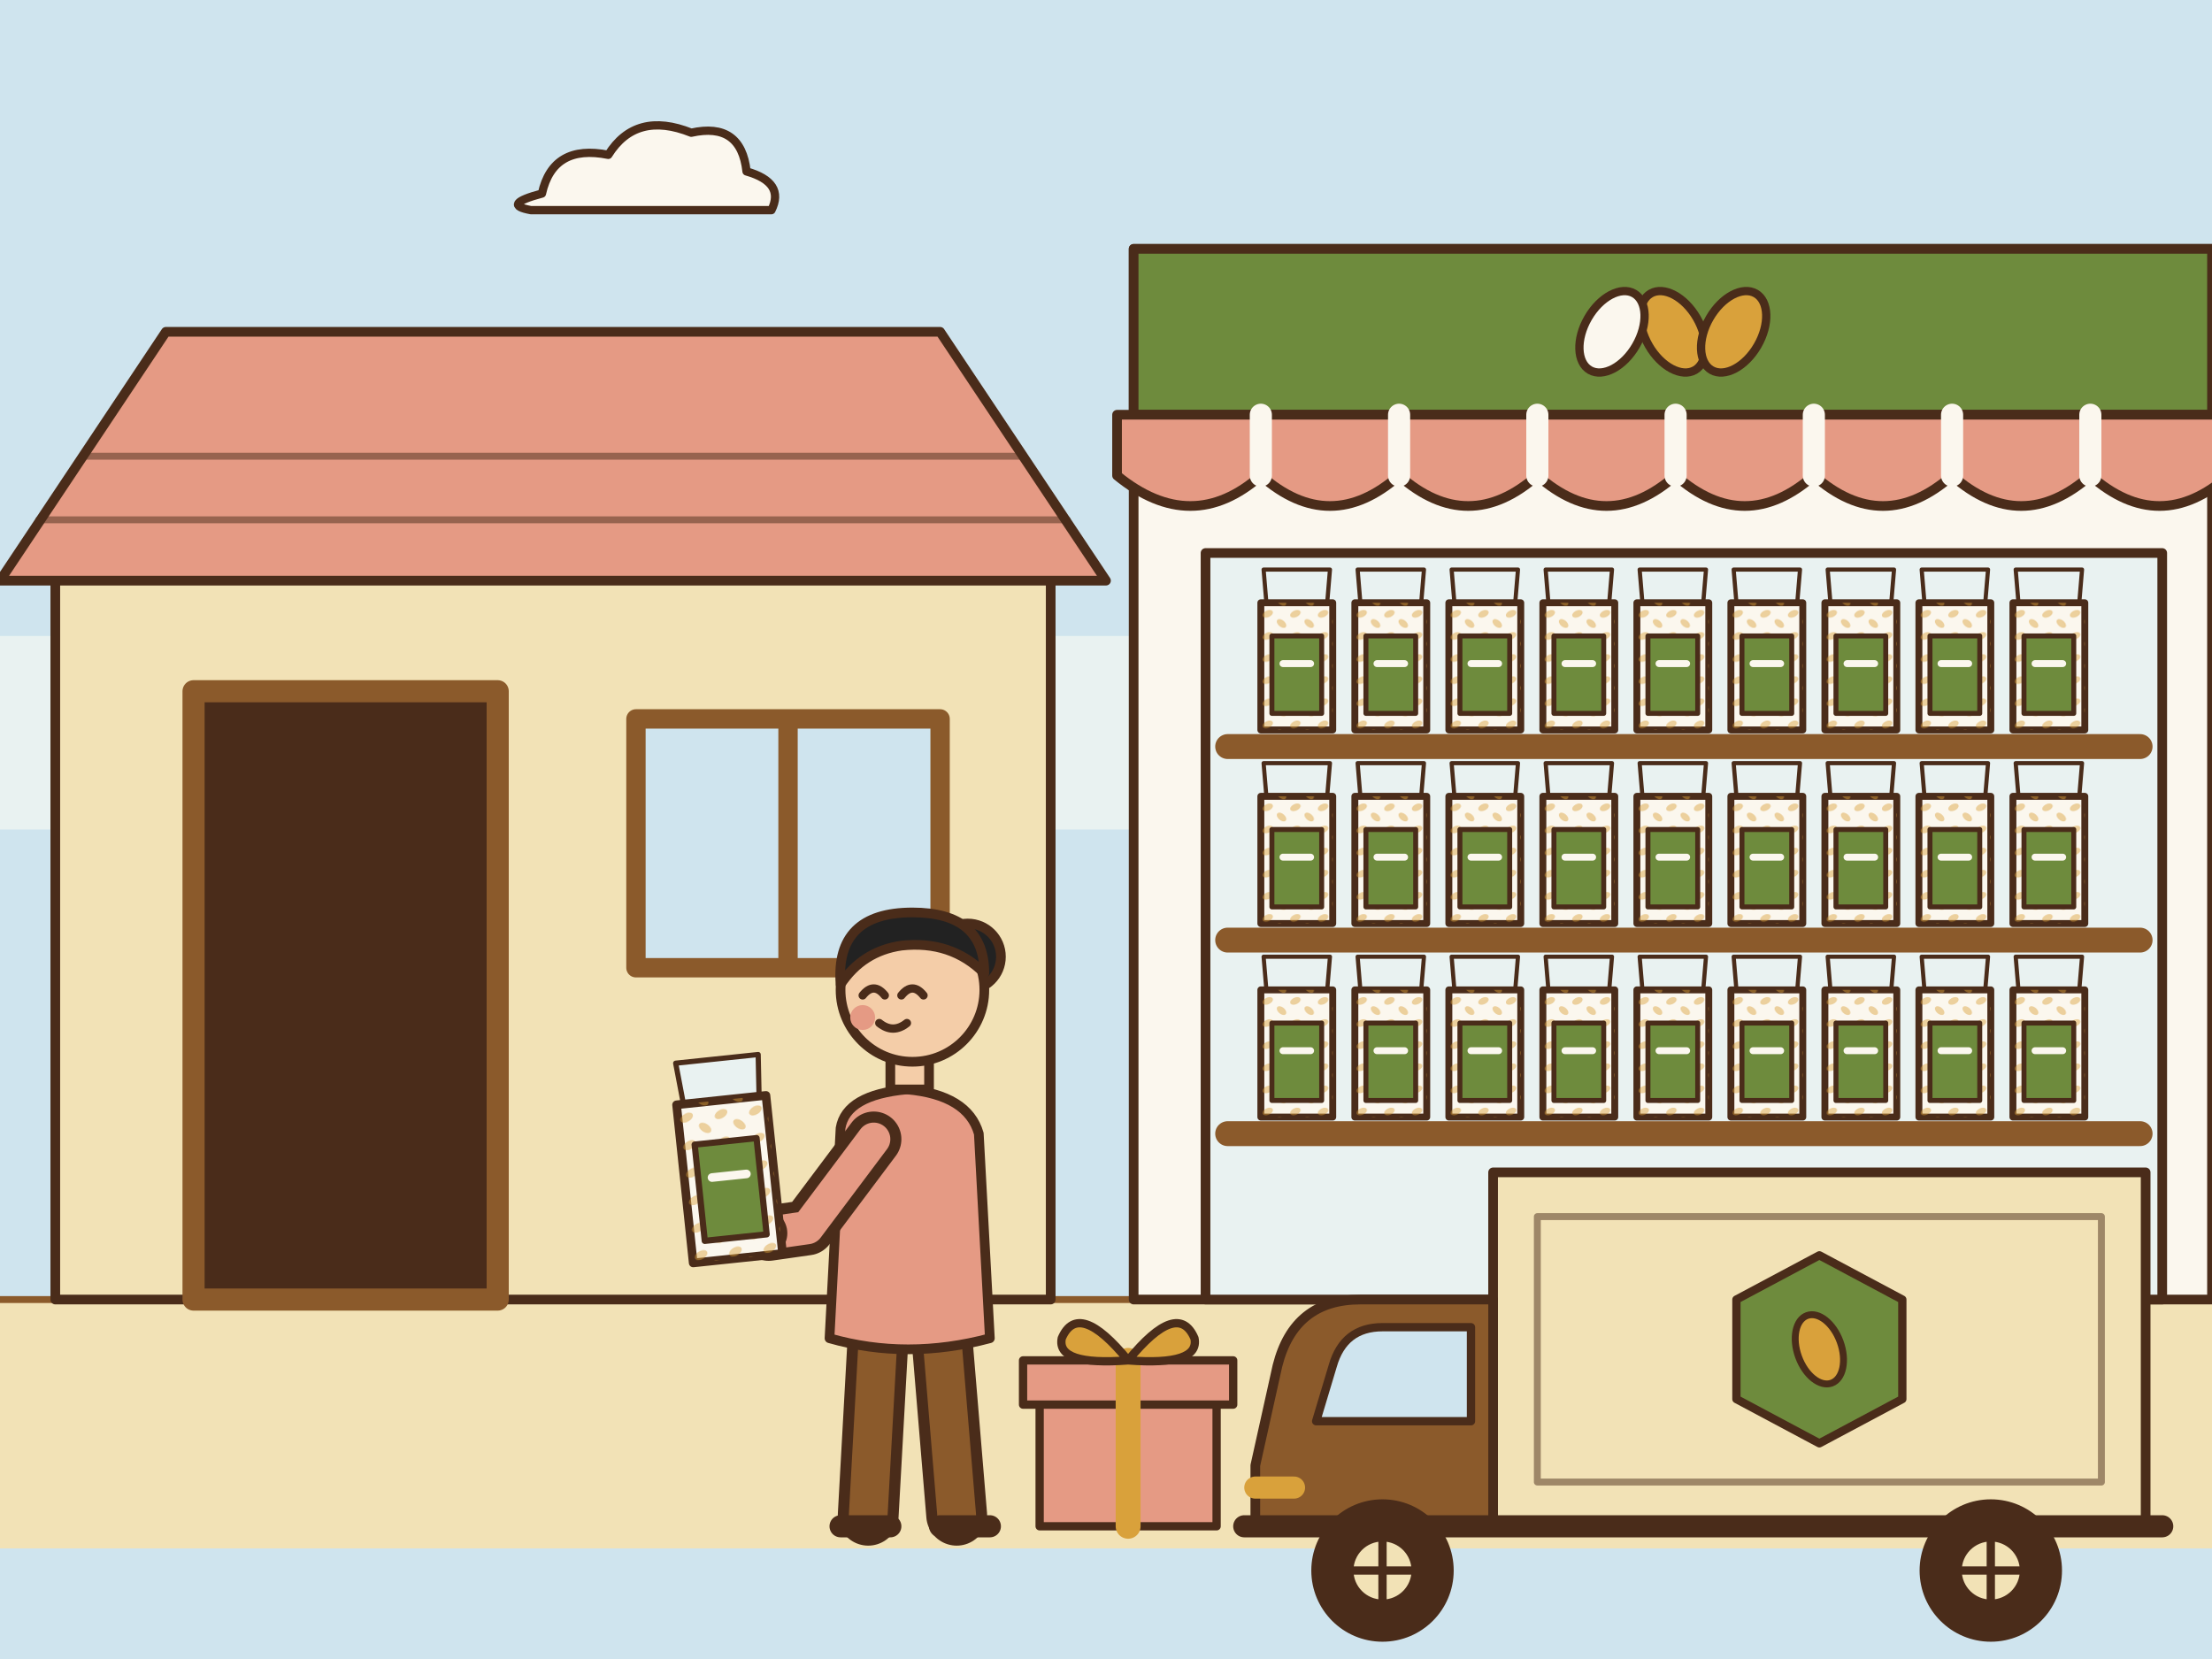
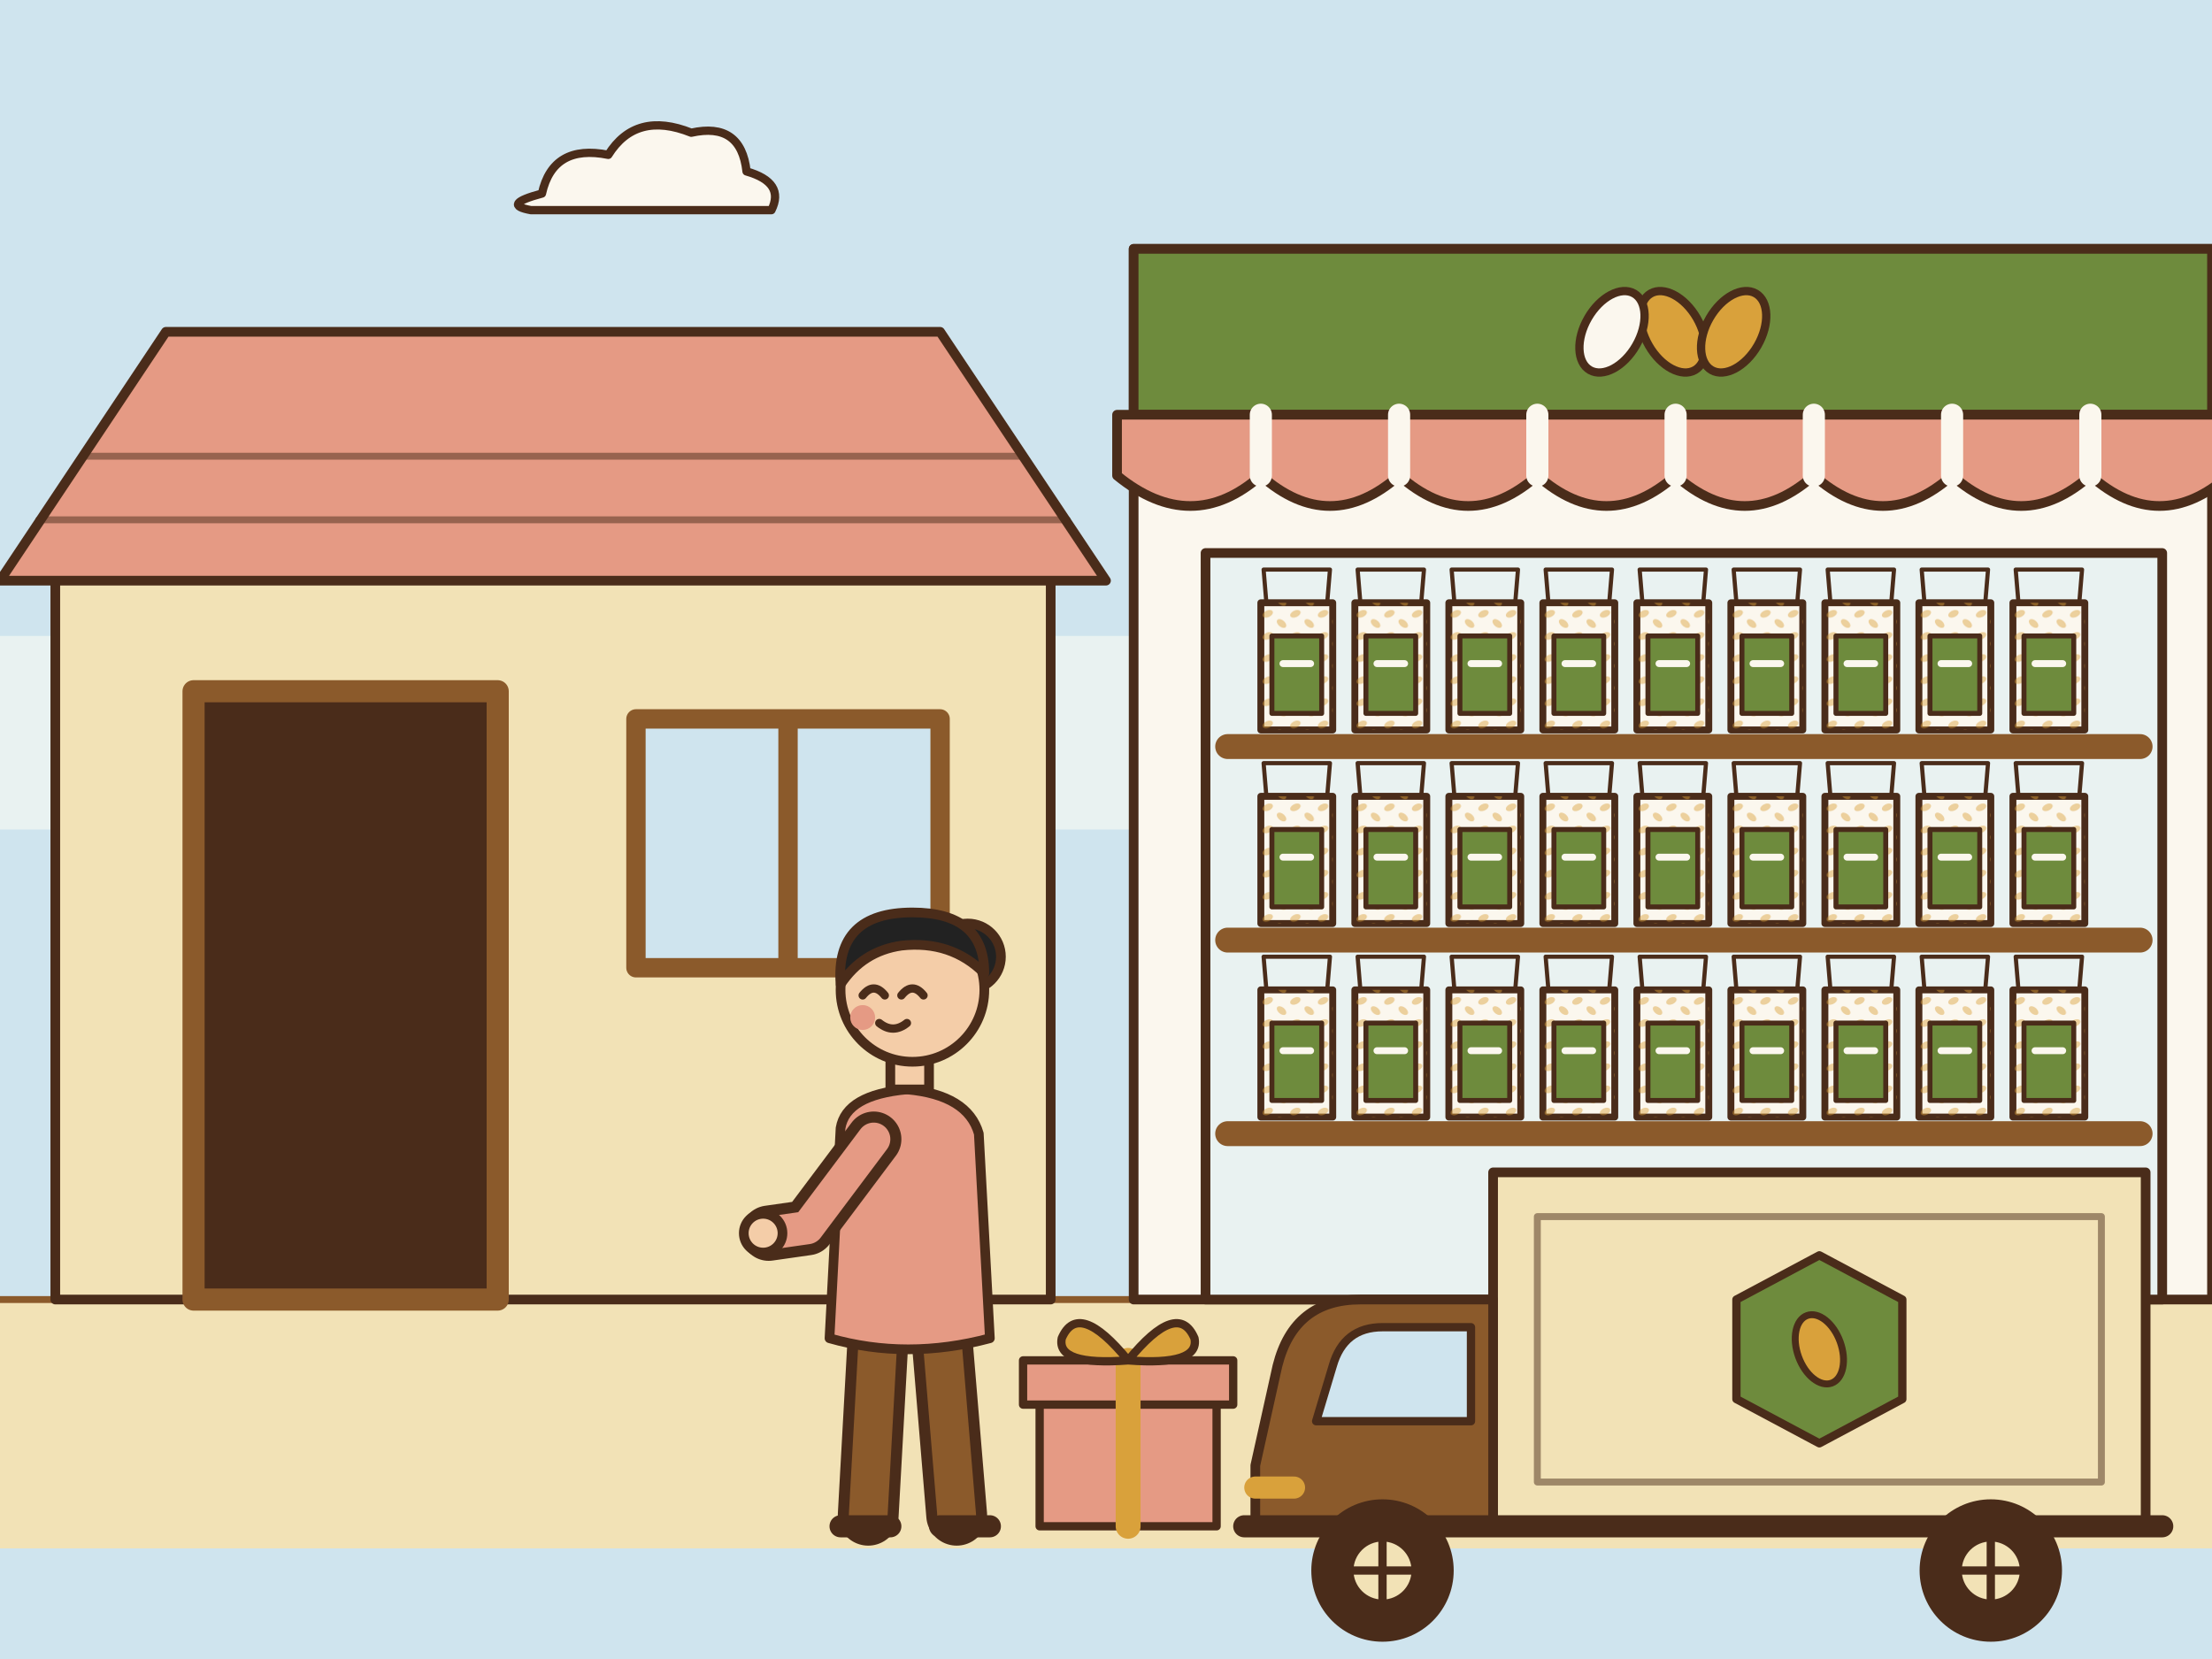
<svg xmlns="http://www.w3.org/2000/svg" viewBox="0 0 800 600">
  <defs>
    <pattern id="gq" width="10" height="8" patternUnits="userSpaceOnUse">
      <g fill="#D9A13B" fill-opacity="0.45">
        <ellipse cx="2.5" cy="2" rx="2" ry="1.2" transform="rotate(-25 2.5 2)" />
        <ellipse cx="7.5" cy="5.5" rx="2" ry="1.2" transform="rotate(40 7.5 5.5)" />
      </g>
    </pattern>
    <g id="ub" stroke="#4A2C1A" stroke-linejoin="round">
      <path d="M2 -10L1 -22H25L24 -10Z" fill="#E9F2F1" stroke-width="1.5" />
      <path d="M0 -10H26V36H0Z" fill="#FBF7EE" stroke-width="2.5" />
      <path d="M0 -10H26V36H0Z" fill="url(#gq)" stroke="none" />
      <path d="M4 2H22V30H4Z" fill="#6E8B3D" stroke-width="1.8" />
      <path d="M8 12H18" fill="none" stroke="#FBF7EE" stroke-width="2.5" stroke-linecap="round" />
    </g>
    <g id="wh">
      <circle r="24" fill="#4A2C1A" />
      <circle r="12" fill="#F2E2B6" stroke="#4A2C1A" stroke-width="3" />
      <path d="M0 -12V12M-12 0H12" fill="none" stroke="#4A2C1A" stroke-width="3" />
    </g>
  </defs>
  <rect width="800" height="600" fill="#CFE4EE" />
  <rect y="230" width="800" height="70" fill="#E9F2F1" />
  <g fill="#FBF7EE" stroke="#4A2C1A" stroke-width="3" stroke-linejoin="round">
    <path d="M196 70q4-18 24-14q10-16 30-8q18-4 20 14q14 4 9 14H192q-11-2 4-6z" />
  </g>
  <path d="M0 470H800V560H0Z" fill="#F2E2B6" />
  <path d="M0 470H800" stroke="#8B5A2B" stroke-width="2.5" />
  <g stroke="#4A2C1A" stroke-width="3.5" stroke-linejoin="round" stroke-linecap="round">
    <path d="M20 200H380V470H20Z" fill="#F2E2B6" />
    <path d="M0 210L60 120H340L400 210Z" fill="#E59A84" />
    <path d="M30 165H370M14 188H386" fill="none" stroke-width="2.5" stroke-opacity="0.5" />
    <path d="M70 250H180V470H70Z" fill="#4A2C1A" />
    <path d="M70 250H180V470H70Z" fill="none" stroke="#8B5A2B" stroke-width="8" />
    <path d="M230 260H340V350H230Z" fill="#CFE4EE" />
    <path d="M230 260H340V350H230ZM285 260V350" fill="none" stroke="#8B5A2B" stroke-width="7" />
    <path d="M410 90H800V470H410Z" fill="#FBF7EE" />
    <path d="M410 90H800V150H410Z" fill="#6E8B3D" />
    <g transform="translate(605 120)">
      <ellipse rx="10" ry="16" transform="rotate(-30)" fill="#D9A13B" stroke-width="3" />
      <ellipse cx="22" rx="10" ry="16" transform="rotate(30 22 0)" fill="#D9A13B" stroke-width="3" />
      <ellipse cx="-22" rx="10" ry="16" transform="rotate(30 -22 0)" fill="#FBF7EE" stroke-width="3" />
    </g>
    <path d="M404 150H806V172Q781 194 756 172Q731 194 706 172Q681 194 656 172Q631 194 606 172Q581 194 556 172Q531 194 506 172Q481 194 456 172Q431 194 404 172Z" fill="#E59A84" />
    <path d="M456 150V172M506 150V172M556 150V172M606 150V172M656 150V172M706 150V172M756 150V172" fill="none" stroke="#FBF7EE" stroke-width="8" />
    <path d="M436 200H782V470H436Z" fill="#E9F2F1" />
    <path d="M444 270H774M444 340H774M444 410H774" fill="none" stroke="#8B5A2B" stroke-width="9" />
  </g>
  <g>
    <use data-part="shelf-bag" href="#ub" x="456" y="228" />
    <use data-part="shelf-bag" href="#ub" x="490" y="228" />
    <use data-part="shelf-bag" href="#ub" x="524" y="228" />
    <use data-part="shelf-bag" href="#ub" x="558" y="228" />
    <use data-part="shelf-bag" href="#ub" x="592" y="228" />
    <use data-part="shelf-bag" href="#ub" x="626" y="228" />
    <use data-part="shelf-bag" href="#ub" x="660" y="228" />
    <use data-part="shelf-bag" href="#ub" x="694" y="228" />
    <use data-part="shelf-bag" href="#ub" x="728" y="228" />
    <use data-part="shelf-bag" href="#ub" x="456" y="298" />
    <use data-part="shelf-bag" href="#ub" x="490" y="298" />
    <use data-part="shelf-bag" href="#ub" x="524" y="298" />
    <use data-part="shelf-bag" href="#ub" x="558" y="298" />
    <use data-part="shelf-bag" href="#ub" x="592" y="298" />
    <use data-part="shelf-bag" href="#ub" x="626" y="298" />
    <use data-part="shelf-bag" href="#ub" x="660" y="298" />
    <use data-part="shelf-bag" href="#ub" x="694" y="298" />
    <use data-part="shelf-bag" href="#ub" x="728" y="298" />
    <use data-part="shelf-bag" href="#ub" x="456" y="368" />
    <use data-part="shelf-bag" href="#ub" x="490" y="368" />
    <use data-part="shelf-bag" href="#ub" x="524" y="368" />
    <use data-part="shelf-bag" href="#ub" x="558" y="368" />
    <use data-part="shelf-bag" href="#ub" x="592" y="368" />
    <use data-part="shelf-bag" href="#ub" x="626" y="368" />
    <use data-part="shelf-bag" href="#ub" x="660" y="368" />
    <use data-part="shelf-bag" href="#ub" x="694" y="368" />
    <use data-part="shelf-bag" href="#ub" x="728" y="368" />
  </g>
  <use data-include="road" x="0" y="560" />
  <g data-part="truck" stroke="#4A2C1A" stroke-width="3.5" stroke-linejoin="round" stroke-linecap="round">
    <path d="M540 424H776V552H540Z" fill="#F2E2B6" />
    <path d="M556 440H760V536H556Z" fill="none" stroke-width="2.5" stroke-opacity="0.5" />
    <g transform="translate(658 488)">
      <path d="M-30 -18L0 -34L30 -18V18L0 34L-30 18Z" fill="#6E8B3D" stroke-width="3" />
      <ellipse rx="8" ry="13" transform="rotate(-20)" fill="#D9A13B" stroke-width="2.5" />
    </g>
    <path d="M540 470H492Q468 470 462 494L454 530V552H540Z" fill="#8B5A2B" />
    <path d="M532 480H500Q486 480 482 494L476 514H532Z" fill="#CFE4EE" stroke-width="3" />
    <path d="M454 538H468" fill="none" stroke="#D9A13B" stroke-width="8" />
    <path d="M450 552H782" fill="none" stroke-width="8" />
    <g data-part="wheel" transform="translate(500 568)">
      <use href="#wh" />
    </g>
    <g data-part="wheel" transform="translate(720 568)">
      <use href="#wh" />
    </g>
  </g>
  <use data-person="me-trao-tui" data-slot="mother" x="66" y="334" width="222" height="222" />
  <g data-part="customer" stroke="#4A2C1A" stroke-width="3.5" stroke-linejoin="round" stroke-linecap="round">
    <path d="M318 476L314 548M340 476L346 548" fill="none" stroke-width="22" />
    <path d="M318 476L314 548M340 476L346 548" fill="none" stroke="#8B5A2B" stroke-width="14" />
    <path d="M304 552H322M340 552H358" fill="none" stroke-width="8" />
    <path d="M304 408Q306 396 328 394Q350 396 354 410L358 484Q328 492 300 484Z" fill="#E59A84" />
    <path d="M316 412L292 444L278 446" fill="none" stroke-width="20" />
    <path d="M316 412L292 444L278 446" fill="none" stroke="#E59A84" stroke-width="12" />
    <circle cx="276" cy="446" r="7" fill="#F4CDA8" />
    <path d="M322 378V394H336V378Z" fill="#F4CDA8" />
    <circle cx="350" cy="346" r="12" fill="#222222" />
    <circle cx="330" cy="358" r="26" fill="#F4CDA8" />
    <path d="M304 356Q302 330 330 330Q356 330 356 352Q344 340 326 342Q312 344 304 356Z" fill="#222222" />
    <path d="M312 360q4 -5 8 0M326 360q4 -5 8 0M318 370q5 4 10 0" fill="none" stroke-width="3" />
    <circle cx="312" cy="368" r="4.5" fill="#E59A84" stroke="none" />
  </g>
-   <g data-part="handover-bag" transform="translate(246 412) rotate(-6)">
-     <use href="#ub" transform="scale(1.25)" />
-   </g>
  <g data-part="gift" stroke="#4A2C1A" stroke-width="3" stroke-linejoin="round" stroke-linecap="round">
    <path d="M376 506H440V552H376Z" fill="#E59A84" />
    <path d="M370 492H446V508H370Z" fill="#E59A84" />
    <path d="M408 492V552" fill="none" stroke="#D9A13B" stroke-width="9" />
    <path d="M408 492Q390 470 384 484Q382 494 408 492Q426 470 432 484Q434 494 408 492Z" fill="#D9A13B" />
  </g>
</svg>
